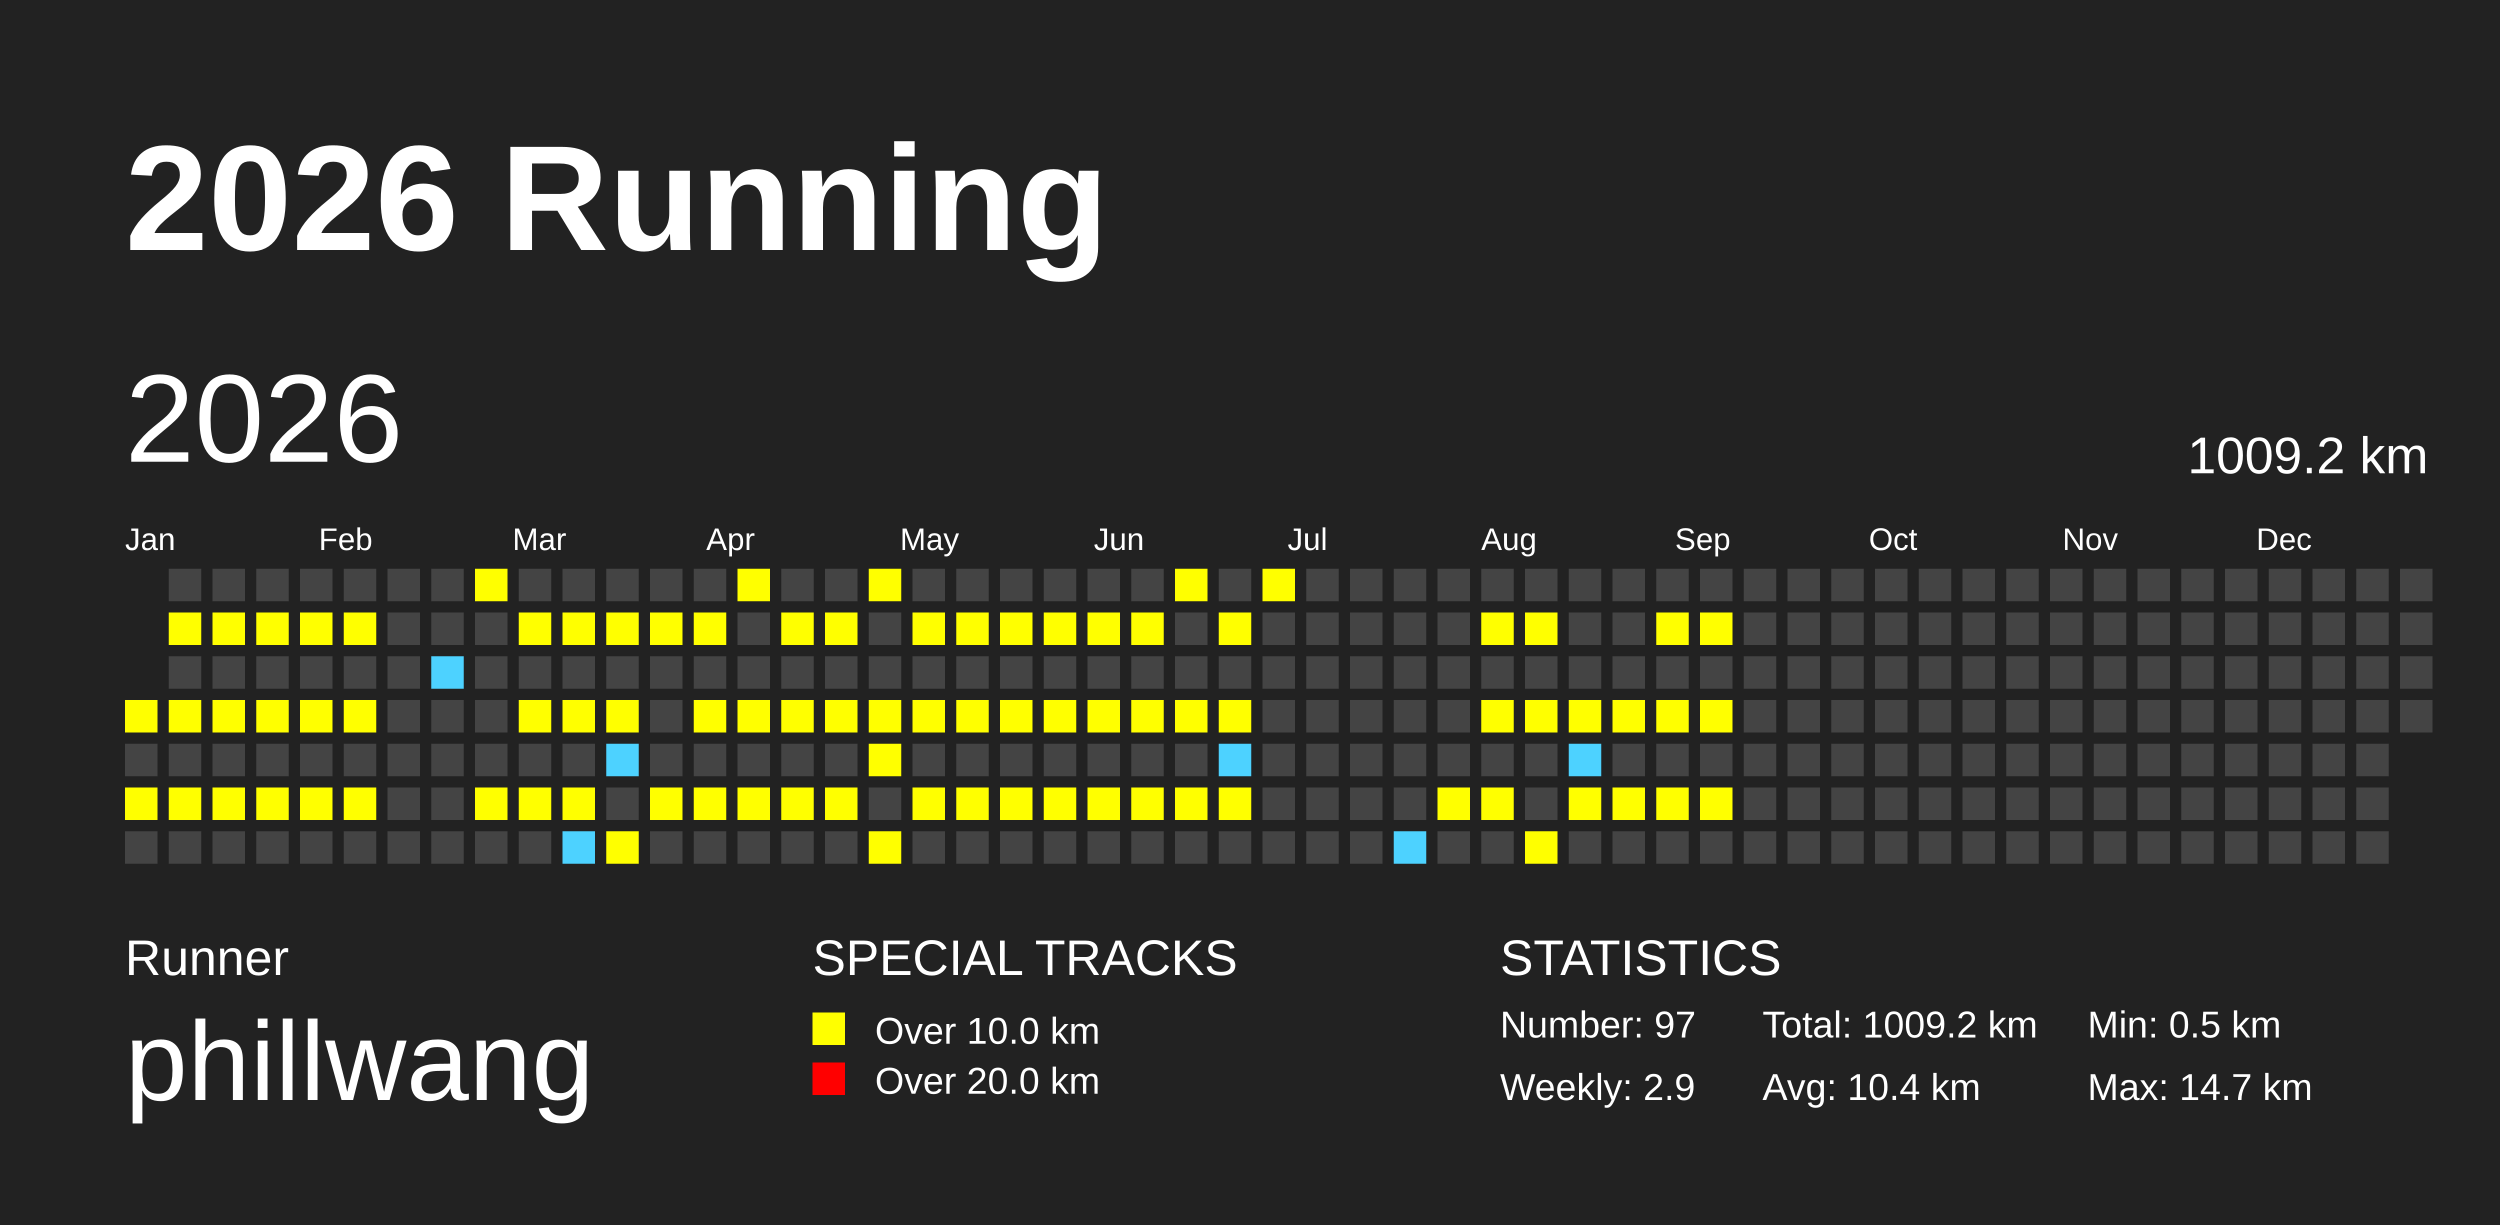
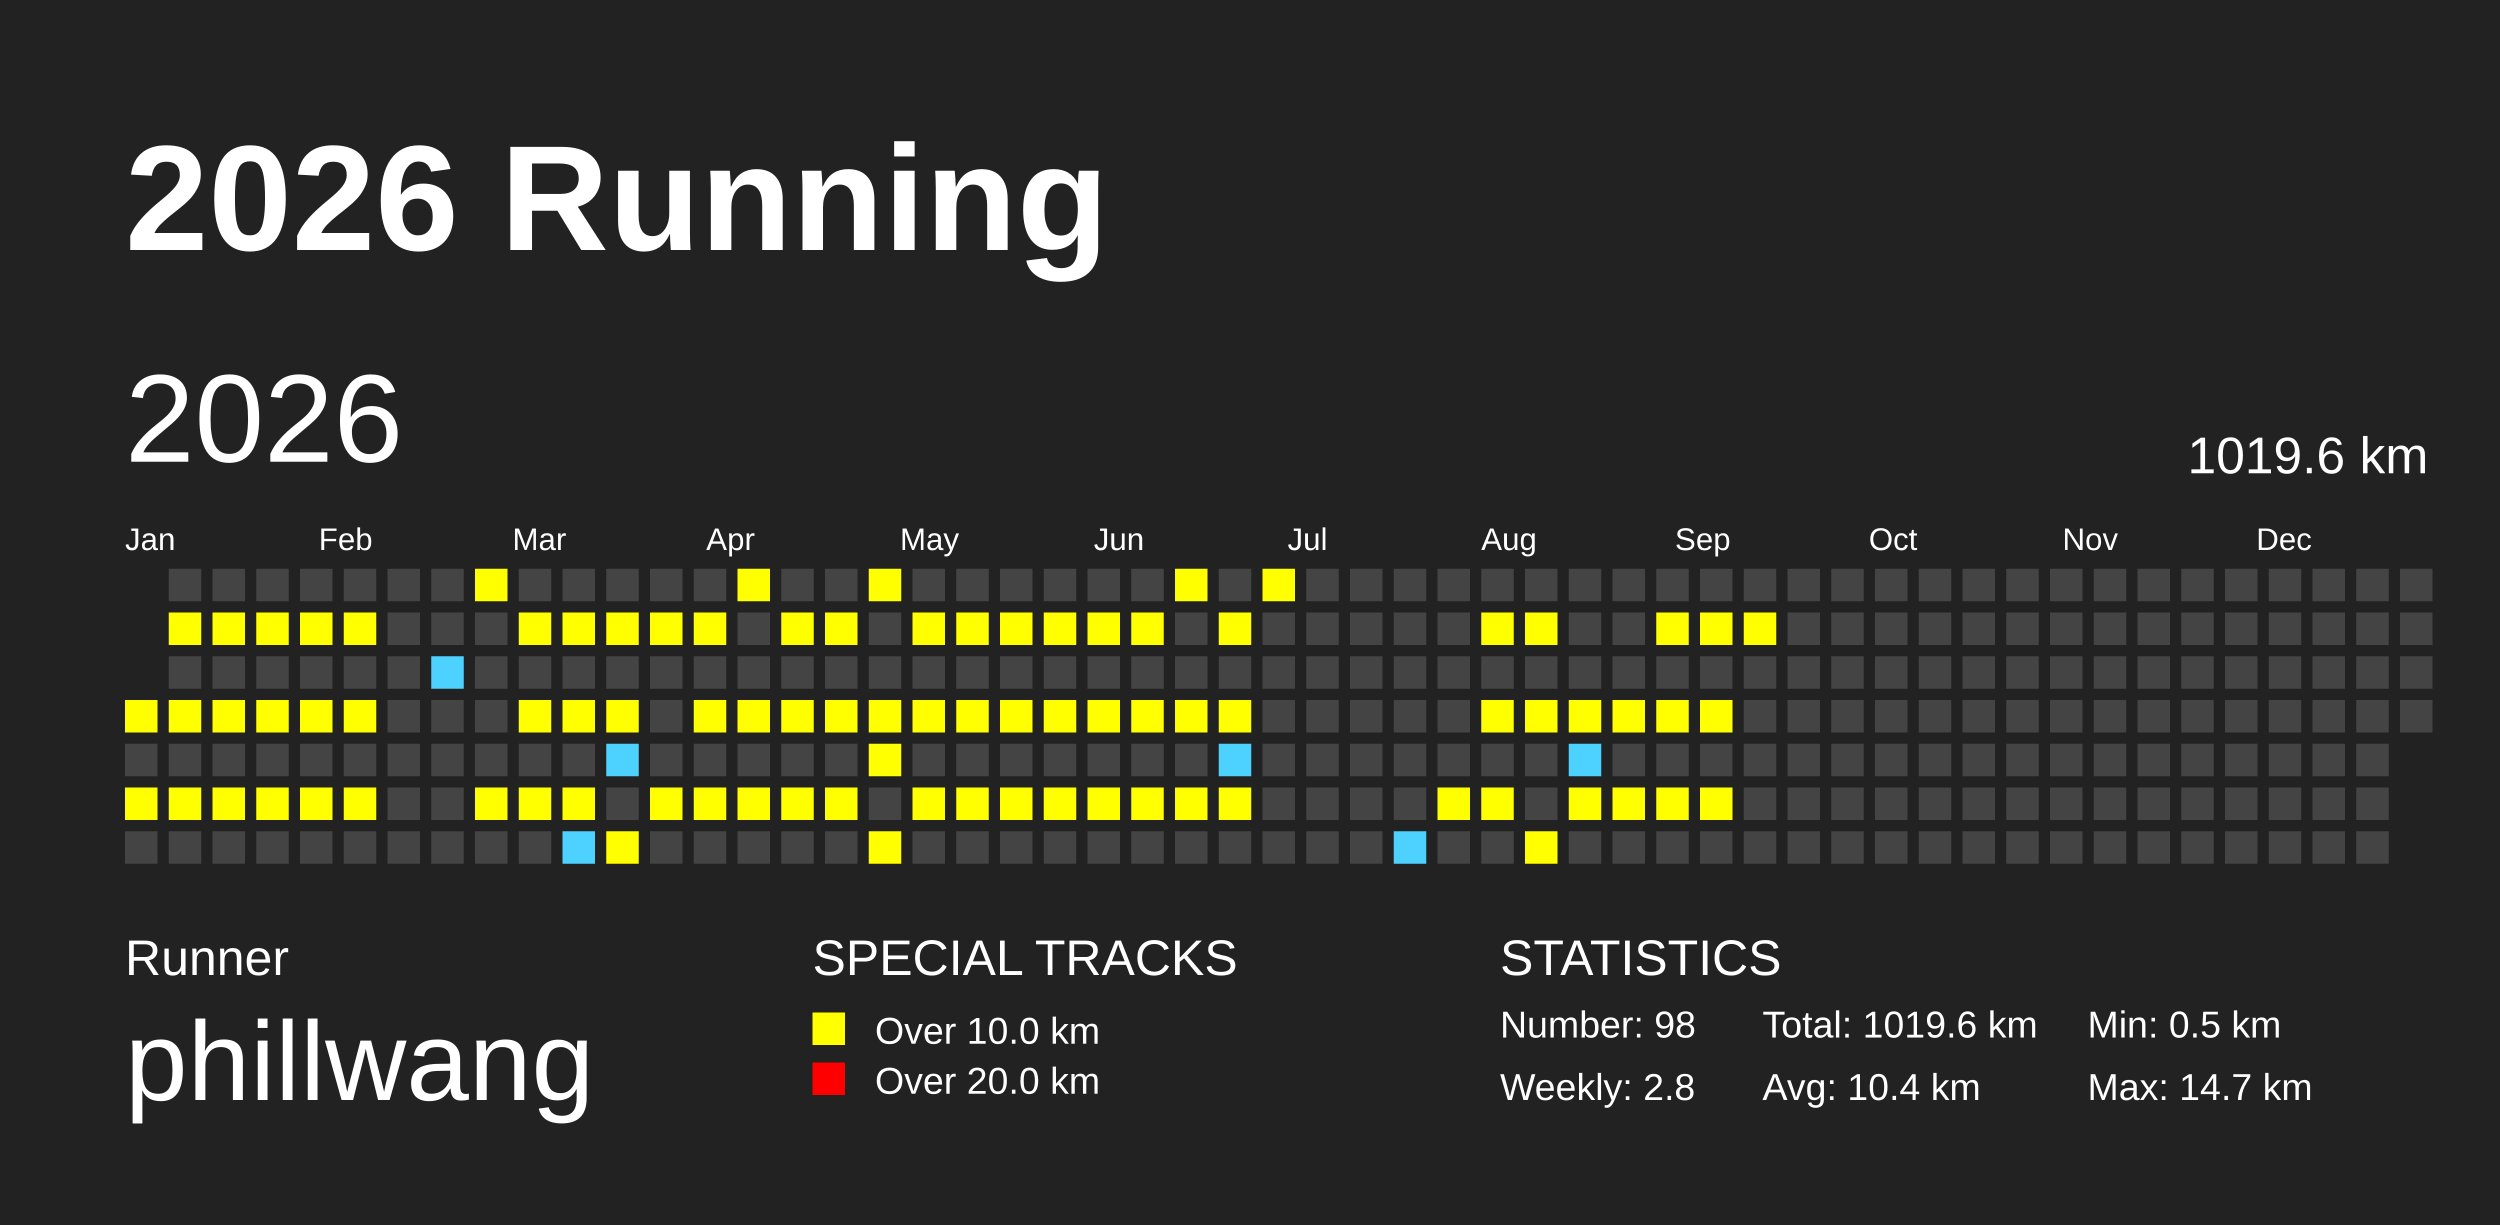
<svg xmlns="http://www.w3.org/2000/svg" baseProfile="full" height="98mm" version="1.1" viewBox="0,0,200,98" width="200mm">
  <defs>
    <pattern height="2" id="indoor-stripe" patternUnits="userSpaceOnUse" width="2">
      <line stroke="white" stroke-opacity="0.45" stroke-width="0.5" x1="0" x2="2" y1="2" y2="0" />
    </pattern>
  </defs>
  <rect fill="#222222" height="98" width="200" x="0" y="0" />
  <text fill="#FFFFFF" style="font-size:12px; font-family:Arial; font-weight:bold;" x="10" y="20">2026 Running</text>
  <text fill="#FFFFFF" style="font-size:4px; font-family:Arial" x="10" y="78">Runner</text>
  <text fill="#FFFFFF" style="font-size:9px; font-family:Arial" x="10" y="88">phillwang</text>
  <text fill="#FFFFFF" style="font-size:4px; font-family:Arial" x="65" y="78">SPECIAL TRACKS</text>
  <rect fill="yellow" height="2.6" width="2.6" x="65" y="81" />
  <text fill="#FFFFFF" style="font-size:3px; font-family:Arial" x="70" y="83.5">Over 10.0 km</text>
  <rect fill="red" height="2.6" width="2.6" x="65" y="85" />
  <text fill="#FFFFFF" style="font-size:3px; font-family:Arial" x="70" y="87.5">Over 20.0 km</text>
  <text fill="#FFFFFF" style="font-size:4px; font-family:Arial" x="120" y="78">STATISTICS</text>
-   <text fill="#FFFFFF" style="font-size:3px; font-family:Arial" x="120" y="83">Number: 97</text>
-   <text fill="#FFFFFF" style="font-size:3px; font-family:Arial" x="120" y="88">Weekly: 2.9</text>
-   <text fill="#FFFFFF" style="font-size:3px; font-family:Arial" x="141" y="83">Total: 1009.2 km</text>
+   <text fill="#FFFFFF" style="font-size:3px; font-family:Arial" x="120" y="83">Number: 98</text>
+   <text fill="#FFFFFF" style="font-size:3px; font-family:Arial" x="120" y="88">Weekly: 2.8</text>
+   <text fill="#FFFFFF" style="font-size:3px; font-family:Arial" x="141" y="83">Total: 1019.6 km</text>
  <text fill="#FFFFFF" style="font-size:3px; font-family:Arial" x="141" y="88">Avg: 10.4 km</text>
  <text fill="#FFFFFF" style="font-size:3px; font-family:Arial" x="167" y="83">Min: 0.5 km</text>
  <text fill="#FFFFFF" style="font-size:3px; font-family:Arial" x="167" y="88">Max: 14.7 km</text>
  <text dominant-baseline="hanging" fill="#FFFFFF" style="font-size:10.0px; font-family:Arial;" x="10" y="30">2026</text>
-   <text dominant-baseline="hanging" fill="#FFFFFF" style="font-size:4.125px; font-family:Arial;" x="175" y="35">1009.2 km</text>
+   <text dominant-baseline="hanging" fill="#FFFFFF" style="font-size:4.125px; font-family:Arial;" x="175" y="35">1019.6 km</text>
  <text fill="#FFFFFF" style="font-size:2.5px; font-family:Arial" x="10.0" y="44">Jan</text>
  <text fill="#FFFFFF" style="font-size:2.5px; font-family:Arial" x="25.5" y="44">Feb</text>
  <text fill="#FFFFFF" style="font-size:2.5px; font-family:Arial" x="41.0" y="44">Mar</text>
  <text fill="#FFFFFF" style="font-size:2.5px; font-family:Arial" x="56.5" y="44">Apr</text>
  <text fill="#FFFFFF" style="font-size:2.5px; font-family:Arial" x="72.0" y="44">May</text>
  <text fill="#FFFFFF" style="font-size:2.5px; font-family:Arial" x="87.5" y="44">Jun</text>
  <text fill="#FFFFFF" style="font-size:2.5px; font-family:Arial" x="103.0" y="44">Jul</text>
  <text fill="#FFFFFF" style="font-size:2.5px; font-family:Arial" x="118.5" y="44">Aug</text>
  <text fill="#FFFFFF" style="font-size:2.5px; font-family:Arial" x="134.0" y="44">Sep</text>
  <text fill="#FFFFFF" style="font-size:2.5px; font-family:Arial" x="149.5" y="44">Oct</text>
  <text fill="#FFFFFF" style="font-size:2.5px; font-family:Arial" x="165.0" y="44">Nov</text>
  <text fill="#FFFFFF" style="font-size:2.5px; font-family:Arial" x="180.5" y="44">Dec</text>
  <rect fill="yellow" height="2.6" width="2.6" x="10.0" y="56.0" />
  <rect fill="#444444" height="2.6" width="2.6" x="10.0" y="59.5" />
  <rect fill="yellow" height="2.6" width="2.6" x="10.0" y="63.0" />
  <rect fill="#444444" height="2.6" width="2.6" x="10.0" y="66.5" />
  <rect fill="#444444" height="2.6" width="2.6" x="13.5" y="45.5" />
  <rect fill="yellow" height="2.6" width="2.6" x="13.5" y="49.0" />
  <rect fill="#444444" height="2.6" width="2.6" x="13.5" y="52.5" />
  <rect fill="yellow" height="2.6" width="2.6" x="13.5" y="56.0" />
  <rect fill="#444444" height="2.6" width="2.6" x="13.5" y="59.5" />
  <rect fill="yellow" height="2.6" width="2.6" x="13.5" y="63.0" />
  <rect fill="#444444" height="2.6" width="2.6" x="13.5" y="66.5" />
  <rect fill="#444444" height="2.6" width="2.6" x="17.0" y="45.5" />
  <rect fill="yellow" height="2.6" width="2.6" x="17.0" y="49.0" />
  <rect fill="#444444" height="2.6" width="2.6" x="17.0" y="52.5" />
  <rect fill="yellow" height="2.6" width="2.6" x="17.0" y="56.0" />
  <rect fill="#444444" height="2.6" width="2.6" x="17.0" y="59.5" />
  <rect fill="yellow" height="2.6" width="2.6" x="17.0" y="63.0" />
  <rect fill="#444444" height="2.6" width="2.6" x="17.0" y="66.5" />
  <rect fill="#444444" height="2.6" width="2.6" x="20.5" y="45.5" />
  <rect fill="yellow" height="2.6" width="2.6" x="20.5" y="49.0" />
  <rect fill="#444444" height="2.6" width="2.6" x="20.5" y="52.5" />
  <rect fill="yellow" height="2.6" width="2.6" x="20.5" y="56.0" />
  <rect fill="#444444" height="2.6" width="2.6" x="20.5" y="59.5" />
  <rect fill="yellow" height="2.6" width="2.6" x="20.5" y="63.0" />
  <rect fill="#444444" height="2.6" width="2.6" x="20.5" y="66.5" />
  <rect fill="#444444" height="2.6" width="2.6" x="24.0" y="45.5" />
  <rect fill="yellow" height="2.6" width="2.6" x="24.0" y="49.0" />
  <rect fill="#444444" height="2.6" width="2.6" x="24.0" y="52.5" />
  <rect fill="yellow" height="2.6" width="2.6" x="24.0" y="56.0" />
  <rect fill="#444444" height="2.6" width="2.6" x="24.0" y="59.5" />
  <rect fill="yellow" height="2.6" width="2.6" x="24.0" y="63.0" />
  <rect fill="#444444" height="2.6" width="2.6" x="24.0" y="66.5" />
  <rect fill="#444444" height="2.6" width="2.6" x="27.5" y="45.5" />
  <rect fill="yellow" height="2.6" width="2.6" x="27.5" y="49.0" />
  <rect fill="#444444" height="2.6" width="2.6" x="27.5" y="52.5" />
  <rect fill="yellow" height="2.6" width="2.6" x="27.5" y="56.0" />
  <rect fill="#444444" height="2.6" width="2.6" x="27.5" y="59.5" />
  <rect fill="yellow" height="2.6" width="2.6" x="27.5" y="63.0" />
  <rect fill="#444444" height="2.6" width="2.6" x="27.5" y="66.5" />
  <rect fill="#444444" height="2.6" width="2.6" x="31.0" y="45.5" />
  <rect fill="#444444" height="2.6" width="2.6" x="31.0" y="49.0" />
  <rect fill="#444444" height="2.6" width="2.6" x="31.0" y="52.5" />
  <rect fill="#444444" height="2.6" width="2.6" x="31.0" y="56.0" />
  <rect fill="#444444" height="2.6" width="2.6" x="31.0" y="59.5" />
  <rect fill="#444444" height="2.6" width="2.6" x="31.0" y="63.0" />
  <rect fill="#444444" height="2.6" width="2.6" x="31.0" y="66.5" />
  <rect fill="#444444" height="2.6" width="2.6" x="34.5" y="45.5" />
  <rect fill="#444444" height="2.6" width="2.6" x="34.5" y="49.0" />
  <rect fill="#4DD2FF" height="2.6" width="2.6" x="34.5" y="52.5" />
  <rect fill="#444444" height="2.6" width="2.6" x="34.5" y="56.0" />
  <rect fill="#444444" height="2.6" width="2.6" x="34.5" y="59.5" />
  <rect fill="#444444" height="2.6" width="2.6" x="34.5" y="63.0" />
  <rect fill="#444444" height="2.6" width="2.6" x="34.5" y="66.5" />
  <rect fill="yellow" height="2.6" width="2.6" x="38.0" y="45.5" />
  <rect fill="#444444" height="2.6" width="2.6" x="38.0" y="49.0" />
  <rect fill="#444444" height="2.6" width="2.6" x="38.0" y="52.5" />
  <rect fill="#444444" height="2.6" width="2.6" x="38.0" y="56.0" />
  <rect fill="#444444" height="2.6" width="2.6" x="38.0" y="59.5" />
  <rect fill="yellow" height="2.6" width="2.6" x="38.0" y="63.0" />
  <rect fill="#444444" height="2.6" width="2.6" x="38.0" y="66.5" />
  <rect fill="#444444" height="2.6" width="2.6" x="41.5" y="45.5" />
  <rect fill="yellow" height="2.6" width="2.6" x="41.5" y="49.0" />
  <rect fill="#444444" height="2.6" width="2.6" x="41.5" y="52.5" />
  <rect fill="yellow" height="2.6" width="2.6" x="41.5" y="56.0" />
  <rect fill="#444444" height="2.6" width="2.6" x="41.5" y="59.5" />
  <rect fill="yellow" height="2.6" width="2.6" x="41.5" y="63.0" />
  <rect fill="#444444" height="2.6" width="2.6" x="41.5" y="66.5" />
  <rect fill="#444444" height="2.6" width="2.6" x="45.0" y="45.5" />
  <rect fill="yellow" height="2.6" width="2.6" x="45.0" y="49.0" />
  <rect fill="#444444" height="2.6" width="2.6" x="45.0" y="52.5" />
  <rect fill="yellow" height="2.6" width="2.6" x="45.0" y="56.0" />
  <rect fill="#444444" height="2.6" width="2.6" x="45.0" y="59.5" />
  <rect fill="yellow" height="2.6" width="2.6" x="45.0" y="63.0" />
  <rect fill="#4DD2FF" height="2.6" width="2.6" x="45.0" y="66.5" />
  <rect fill="#444444" height="2.6" width="2.6" x="48.5" y="45.5" />
  <rect fill="yellow" height="2.6" width="2.6" x="48.5" y="49.0" />
  <rect fill="#444444" height="2.6" width="2.6" x="48.5" y="52.5" />
  <rect fill="yellow" height="2.6" width="2.6" x="48.5" y="56.0" />
  <rect fill="#4DD2FF" height="2.6" width="2.6" x="48.5" y="59.5" />
  <rect fill="#444444" height="2.6" width="2.6" x="48.5" y="63.0" />
  <rect fill="yellow" height="2.6" width="2.6" x="48.5" y="66.5" />
  <rect fill="#444444" height="2.6" width="2.6" x="52.0" y="45.5" />
  <rect fill="yellow" height="2.6" width="2.6" x="52.0" y="49.0" />
  <rect fill="#444444" height="2.6" width="2.6" x="52.0" y="52.5" />
  <rect fill="#444444" height="2.6" width="2.6" x="52.0" y="56.0" />
  <rect fill="#444444" height="2.6" width="2.6" x="52.0" y="59.5" />
  <rect fill="yellow" height="2.6" width="2.6" x="52.0" y="63.0" />
  <rect fill="#444444" height="2.6" width="2.6" x="52.0" y="66.5" />
  <rect fill="#444444" height="2.6" width="2.6" x="55.5" y="45.5" />
  <rect fill="yellow" height="2.6" width="2.6" x="55.5" y="49.0" />
  <rect fill="#444444" height="2.6" width="2.6" x="55.5" y="52.5" />
  <rect fill="yellow" height="2.6" width="2.6" x="55.5" y="56.0" />
  <rect fill="#444444" height="2.6" width="2.6" x="55.5" y="59.5" />
  <rect fill="yellow" height="2.6" width="2.6" x="55.5" y="63.0" />
  <rect fill="#444444" height="2.6" width="2.6" x="55.5" y="66.5" />
  <rect fill="yellow" height="2.6" width="2.6" x="59.0" y="45.5" />
  <rect fill="#444444" height="2.6" width="2.6" x="59.0" y="49.0" />
  <rect fill="#444444" height="2.6" width="2.6" x="59.0" y="52.5" />
  <rect fill="yellow" height="2.6" width="2.6" x="59.0" y="56.0" />
  <rect fill="#444444" height="2.6" width="2.6" x="59.0" y="59.5" />
  <rect fill="yellow" height="2.6" width="2.6" x="59.0" y="63.0" />
  <rect fill="#444444" height="2.6" width="2.6" x="59.0" y="66.5" />
  <rect fill="#444444" height="2.6" width="2.6" x="62.5" y="45.5" />
  <rect fill="yellow" height="2.6" width="2.6" x="62.5" y="49.0" />
  <rect fill="#444444" height="2.6" width="2.6" x="62.5" y="52.5" />
  <rect fill="yellow" height="2.6" width="2.6" x="62.5" y="56.0" />
  <rect fill="#444444" height="2.6" width="2.6" x="62.5" y="59.5" />
  <rect fill="yellow" height="2.6" width="2.6" x="62.5" y="63.0" />
  <rect fill="#444444" height="2.6" width="2.6" x="62.5" y="66.5" />
  <rect fill="#444444" height="2.6" width="2.6" x="66.0" y="45.5" />
  <rect fill="yellow" height="2.6" width="2.6" x="66.0" y="49.0" />
  <rect fill="#444444" height="2.6" width="2.6" x="66.0" y="52.5" />
  <rect fill="yellow" height="2.6" width="2.6" x="66.0" y="56.0" />
  <rect fill="#444444" height="2.6" width="2.6" x="66.0" y="59.5" />
  <rect fill="yellow" height="2.6" width="2.6" x="66.0" y="63.0" />
  <rect fill="#444444" height="2.6" width="2.6" x="66.0" y="66.5" />
  <rect fill="yellow" height="2.6" width="2.6" x="69.5" y="45.5" />
  <rect fill="#444444" height="2.6" width="2.6" x="69.5" y="49.0" />
  <rect fill="#444444" height="2.6" width="2.6" x="69.5" y="52.5" />
  <rect fill="yellow" height="2.6" width="2.6" x="69.5" y="56.0" />
  <rect fill="yellow" height="2.6" width="2.6" x="69.5" y="59.5" />
  <rect fill="#444444" height="2.6" width="2.6" x="69.5" y="63.0" />
  <rect fill="yellow" height="2.6" width="2.6" x="69.5" y="66.5" />
  <rect fill="#444444" height="2.6" width="2.6" x="73.0" y="45.5" />
  <rect fill="yellow" height="2.6" width="2.6" x="73.0" y="49.0" />
  <rect fill="#444444" height="2.6" width="2.6" x="73.0" y="52.5" />
  <rect fill="yellow" height="2.6" width="2.6" x="73.0" y="56.0" />
  <rect fill="#444444" height="2.6" width="2.6" x="73.0" y="59.5" />
  <rect fill="yellow" height="2.6" width="2.6" x="73.0" y="63.0" />
  <rect fill="#444444" height="2.6" width="2.6" x="73.0" y="66.5" />
  <rect fill="#444444" height="2.6" width="2.6" x="76.5" y="45.5" />
  <rect fill="yellow" height="2.6" width="2.6" x="76.5" y="49.0" />
  <rect fill="#444444" height="2.6" width="2.6" x="76.5" y="52.5" />
  <rect fill="yellow" height="2.6" width="2.6" x="76.5" y="56.0" />
  <rect fill="#444444" height="2.6" width="2.6" x="76.5" y="59.5" />
  <rect fill="yellow" height="2.6" width="2.6" x="76.5" y="63.0" />
  <rect fill="#444444" height="2.6" width="2.6" x="76.5" y="66.5" />
  <rect fill="#444444" height="2.6" width="2.6" x="80.0" y="45.5" />
  <rect fill="yellow" height="2.6" width="2.6" x="80.0" y="49.0" />
  <rect fill="#444444" height="2.6" width="2.6" x="80.0" y="52.5" />
  <rect fill="yellow" height="2.6" width="2.6" x="80.0" y="56.0" />
  <rect fill="#444444" height="2.6" width="2.6" x="80.0" y="59.5" />
  <rect fill="yellow" height="2.6" width="2.6" x="80.0" y="63.0" />
  <rect fill="#444444" height="2.6" width="2.6" x="80.0" y="66.5" />
  <rect fill="#444444" height="2.6" width="2.6" x="83.5" y="45.5" />
  <rect fill="yellow" height="2.6" width="2.6" x="83.5" y="49.0" />
  <rect fill="#444444" height="2.6" width="2.6" x="83.5" y="52.5" />
  <rect fill="yellow" height="2.6" width="2.6" x="83.5" y="56.0" />
  <rect fill="#444444" height="2.6" width="2.6" x="83.5" y="59.5" />
  <rect fill="yellow" height="2.6" width="2.6" x="83.5" y="63.0" />
  <rect fill="#444444" height="2.6" width="2.6" x="83.5" y="66.5" />
  <rect fill="#444444" height="2.6" width="2.6" x="87.0" y="45.5" />
  <rect fill="yellow" height="2.6" width="2.6" x="87.0" y="49.0" />
  <rect fill="#444444" height="2.6" width="2.6" x="87.0" y="52.5" />
  <rect fill="yellow" height="2.6" width="2.6" x="87.0" y="56.0" />
  <rect fill="#444444" height="2.6" width="2.6" x="87.0" y="59.5" />
  <rect fill="yellow" height="2.6" width="2.6" x="87.0" y="63.0" />
  <rect fill="#444444" height="2.6" width="2.6" x="87.0" y="66.5" />
  <rect fill="#444444" height="2.6" width="2.6" x="90.5" y="45.5" />
  <rect fill="yellow" height="2.6" width="2.6" x="90.5" y="49.0" />
  <rect fill="#444444" height="2.6" width="2.6" x="90.5" y="52.5" />
  <rect fill="yellow" height="2.6" width="2.6" x="90.5" y="56.0" />
  <rect fill="#444444" height="2.6" width="2.6" x="90.5" y="59.5" />
  <rect fill="yellow" height="2.6" width="2.6" x="90.5" y="63.0" />
  <rect fill="#444444" height="2.6" width="2.6" x="90.5" y="66.5" />
  <rect fill="yellow" height="2.6" width="2.6" x="94.0" y="45.5" />
  <rect fill="#444444" height="2.6" width="2.6" x="94.0" y="49.0" />
  <rect fill="#444444" height="2.6" width="2.6" x="94.0" y="52.5" />
  <rect fill="yellow" height="2.6" width="2.6" x="94.0" y="56.0" />
  <rect fill="#444444" height="2.6" width="2.6" x="94.0" y="59.5" />
  <rect fill="yellow" height="2.6" width="2.6" x="94.0" y="63.0" />
  <rect fill="#444444" height="2.6" width="2.6" x="94.0" y="66.5" />
  <rect fill="#444444" height="2.6" width="2.6" x="97.5" y="45.5" />
  <rect fill="yellow" height="2.6" width="2.6" x="97.5" y="49.0" />
  <rect fill="#444444" height="2.6" width="2.6" x="97.5" y="52.5" />
  <rect fill="yellow" height="2.6" width="2.6" x="97.5" y="56.0" />
  <rect fill="#4DD2FF" height="2.6" width="2.6" x="97.5" y="59.5" />
  <rect fill="yellow" height="2.6" width="2.6" x="97.5" y="63.0" />
  <rect fill="#444444" height="2.6" width="2.6" x="97.5" y="66.5" />
  <rect fill="yellow" height="2.6" width="2.6" x="101.0" y="45.5" />
  <rect fill="#444444" height="2.6" width="2.6" x="101.0" y="49.0" />
  <rect fill="#444444" height="2.6" width="2.6" x="101.0" y="52.5" />
  <rect fill="#444444" height="2.6" width="2.6" x="101.0" y="56.0" />
  <rect fill="#444444" height="2.6" width="2.6" x="101.0" y="59.5" />
  <rect fill="#444444" height="2.6" width="2.6" x="101.0" y="63.0" />
  <rect fill="#444444" height="2.6" width="2.6" x="101.0" y="66.5" />
  <rect fill="#444444" height="2.6" width="2.6" x="104.5" y="45.5" />
  <rect fill="#444444" height="2.6" width="2.6" x="104.5" y="49.0" />
  <rect fill="#444444" height="2.6" width="2.6" x="104.5" y="52.5" />
  <rect fill="#444444" height="2.6" width="2.6" x="104.5" y="56.0" />
  <rect fill="#444444" height="2.6" width="2.6" x="104.5" y="59.5" />
  <rect fill="#444444" height="2.6" width="2.6" x="104.5" y="63.0" />
  <rect fill="#444444" height="2.6" width="2.6" x="104.5" y="66.5" />
  <rect fill="#444444" height="2.6" width="2.6" x="108.0" y="45.5" />
  <rect fill="#444444" height="2.6" width="2.6" x="108.0" y="49.0" />
  <rect fill="#444444" height="2.6" width="2.6" x="108.0" y="52.5" />
  <rect fill="#444444" height="2.6" width="2.6" x="108.0" y="56.0" />
  <rect fill="#444444" height="2.6" width="2.6" x="108.0" y="59.5" />
  <rect fill="#444444" height="2.6" width="2.6" x="108.0" y="63.0" />
  <rect fill="#444444" height="2.6" width="2.6" x="108.0" y="66.5" />
  <rect fill="#444444" height="2.6" width="2.6" x="111.5" y="45.5" />
  <rect fill="#444444" height="2.6" width="2.6" x="111.5" y="49.0" />
  <rect fill="#444444" height="2.6" width="2.6" x="111.5" y="52.5" />
  <rect fill="#444444" height="2.6" width="2.6" x="111.5" y="56.0" />
  <rect fill="#444444" height="2.6" width="2.6" x="111.5" y="59.5" />
  <rect fill="#444444" height="2.6" width="2.6" x="111.5" y="63.0" />
  <rect fill="#4DD2FF" height="2.6" width="2.6" x="111.5" y="66.5" />
  <rect fill="#444444" height="2.6" width="2.6" x="115.0" y="45.5" />
  <rect fill="#444444" height="2.6" width="2.6" x="115.0" y="49.0" />
  <rect fill="#444444" height="2.6" width="2.6" x="115.0" y="52.5" />
  <rect fill="#444444" height="2.6" width="2.6" x="115.0" y="56.0" />
  <rect fill="#444444" height="2.6" width="2.6" x="115.0" y="59.5" />
  <rect fill="yellow" height="2.6" width="2.6" x="115.0" y="63.0" />
  <rect fill="#444444" height="2.6" width="2.6" x="115.0" y="66.5" />
  <rect fill="#444444" height="2.6" width="2.6" x="118.5" y="45.5" />
  <rect fill="yellow" height="2.6" width="2.6" x="118.5" y="49.0" />
  <rect fill="#444444" height="2.6" width="2.6" x="118.5" y="52.5" />
  <rect fill="yellow" height="2.6" width="2.6" x="118.5" y="56.0" />
  <rect fill="#444444" height="2.6" width="2.6" x="118.5" y="59.5" />
  <rect fill="yellow" height="2.6" width="2.6" x="118.5" y="63.0" />
  <rect fill="#444444" height="2.6" width="2.6" x="118.5" y="66.5" />
  <rect fill="#444444" height="2.6" width="2.6" x="122.0" y="45.5" />
  <rect fill="yellow" height="2.6" width="2.6" x="122.0" y="49.0" />
  <rect fill="#444444" height="2.6" width="2.6" x="122.0" y="52.5" />
  <rect fill="yellow" height="2.6" width="2.6" x="122.0" y="56.0" />
  <rect fill="#444444" height="2.6" width="2.6" x="122.0" y="59.5" />
  <rect fill="#444444" height="2.6" width="2.6" x="122.0" y="63.0" />
  <rect fill="yellow" height="2.6" width="2.6" x="122.0" y="66.5" />
  <rect fill="#444444" height="2.6" width="2.6" x="125.5" y="45.5" />
  <rect fill="#444444" height="2.6" width="2.6" x="125.5" y="49.0" />
  <rect fill="#444444" height="2.6" width="2.6" x="125.5" y="52.5" />
  <rect fill="yellow" height="2.6" width="2.6" x="125.5" y="56.0" />
  <rect fill="#4DD2FF" height="2.6" width="2.6" x="125.5" y="59.5" />
  <rect fill="yellow" height="2.6" width="2.6" x="125.5" y="63.0" />
  <rect fill="#444444" height="2.6" width="2.6" x="125.5" y="66.5" />
  <rect fill="#444444" height="2.6" width="2.6" x="129.0" y="45.5" />
  <rect fill="#444444" height="2.6" width="2.6" x="129.0" y="49.0" />
  <rect fill="#444444" height="2.6" width="2.6" x="129.0" y="52.5" />
  <rect fill="yellow" height="2.6" width="2.6" x="129.0" y="56.0" />
  <rect fill="#444444" height="2.6" width="2.6" x="129.0" y="59.5" />
  <rect fill="yellow" height="2.6" width="2.6" x="129.0" y="63.0" />
  <rect fill="#444444" height="2.6" width="2.6" x="129.0" y="66.5" />
  <rect fill="#444444" height="2.6" width="2.6" x="132.5" y="45.5" />
  <rect fill="yellow" height="2.6" width="2.6" x="132.5" y="49.0" />
  <rect fill="#444444" height="2.6" width="2.6" x="132.5" y="52.5" />
  <rect fill="yellow" height="2.6" width="2.6" x="132.5" y="56.0" />
  <rect fill="#444444" height="2.6" width="2.6" x="132.5" y="59.5" />
  <rect fill="yellow" height="2.6" width="2.6" x="132.5" y="63.0" />
  <rect fill="#444444" height="2.6" width="2.6" x="132.5" y="66.5" />
  <rect fill="#444444" height="2.6" width="2.6" x="136.0" y="45.5" />
  <rect fill="yellow" height="2.6" width="2.6" x="136.0" y="49.0" />
  <rect fill="#444444" height="2.6" width="2.6" x="136.0" y="52.5" />
  <rect fill="yellow" height="2.6" width="2.6" x="136.0" y="56.0" />
  <rect fill="#444444" height="2.6" width="2.6" x="136.0" y="59.5" />
  <rect fill="yellow" height="2.6" width="2.6" x="136.0" y="63.0" />
  <rect fill="#444444" height="2.6" width="2.6" x="136.0" y="66.5" />
  <rect fill="#444444" height="2.6" width="2.6" x="139.5" y="45.5" />
-   <rect fill="#444444" height="2.6" width="2.6" x="139.5" y="49.0" />
+   <rect fill="yellow" height="2.6" width="2.6" x="139.5" y="49.0" />
  <rect fill="#444444" height="2.6" width="2.6" x="139.5" y="52.5" />
  <rect fill="#444444" height="2.6" width="2.6" x="139.5" y="56.0" />
  <rect fill="#444444" height="2.6" width="2.6" x="139.5" y="59.5" />
  <rect fill="#444444" height="2.6" width="2.6" x="139.5" y="63.0" />
  <rect fill="#444444" height="2.6" width="2.6" x="139.5" y="66.5" />
  <rect fill="#444444" height="2.6" width="2.6" x="143.0" y="45.5" />
  <rect fill="#444444" height="2.6" width="2.6" x="143.0" y="49.0" />
  <rect fill="#444444" height="2.6" width="2.6" x="143.0" y="52.5" />
  <rect fill="#444444" height="2.6" width="2.6" x="143.0" y="56.0" />
  <rect fill="#444444" height="2.6" width="2.6" x="143.0" y="59.5" />
  <rect fill="#444444" height="2.6" width="2.6" x="143.0" y="63.0" />
  <rect fill="#444444" height="2.6" width="2.6" x="143.0" y="66.5" />
  <rect fill="#444444" height="2.6" width="2.6" x="146.5" y="45.5" />
  <rect fill="#444444" height="2.6" width="2.6" x="146.5" y="49.0" />
  <rect fill="#444444" height="2.6" width="2.6" x="146.5" y="52.5" />
  <rect fill="#444444" height="2.6" width="2.6" x="146.5" y="56.0" />
  <rect fill="#444444" height="2.6" width="2.6" x="146.5" y="59.5" />
  <rect fill="#444444" height="2.6" width="2.6" x="146.5" y="63.0" />
  <rect fill="#444444" height="2.6" width="2.6" x="146.5" y="66.5" />
  <rect fill="#444444" height="2.6" width="2.6" x="150.0" y="45.5" />
  <rect fill="#444444" height="2.6" width="2.6" x="150.0" y="49.0" />
  <rect fill="#444444" height="2.6" width="2.6" x="150.0" y="52.5" />
  <rect fill="#444444" height="2.6" width="2.6" x="150.0" y="56.0" />
  <rect fill="#444444" height="2.6" width="2.6" x="150.0" y="59.5" />
  <rect fill="#444444" height="2.6" width="2.6" x="150.0" y="63.0" />
  <rect fill="#444444" height="2.6" width="2.6" x="150.0" y="66.5" />
  <rect fill="#444444" height="2.6" width="2.6" x="153.5" y="45.5" />
  <rect fill="#444444" height="2.6" width="2.6" x="153.5" y="49.0" />
  <rect fill="#444444" height="2.6" width="2.6" x="153.5" y="52.5" />
  <rect fill="#444444" height="2.6" width="2.6" x="153.5" y="56.0" />
  <rect fill="#444444" height="2.6" width="2.6" x="153.5" y="59.5" />
  <rect fill="#444444" height="2.6" width="2.6" x="153.5" y="63.0" />
  <rect fill="#444444" height="2.6" width="2.6" x="153.5" y="66.5" />
  <rect fill="#444444" height="2.6" width="2.6" x="157.0" y="45.5" />
  <rect fill="#444444" height="2.6" width="2.6" x="157.0" y="49.0" />
  <rect fill="#444444" height="2.6" width="2.6" x="157.0" y="52.5" />
  <rect fill="#444444" height="2.6" width="2.6" x="157.0" y="56.0" />
  <rect fill="#444444" height="2.6" width="2.6" x="157.0" y="59.5" />
  <rect fill="#444444" height="2.6" width="2.6" x="157.0" y="63.0" />
  <rect fill="#444444" height="2.6" width="2.6" x="157.0" y="66.5" />
  <rect fill="#444444" height="2.6" width="2.6" x="160.5" y="45.5" />
  <rect fill="#444444" height="2.6" width="2.6" x="160.5" y="49.0" />
  <rect fill="#444444" height="2.6" width="2.6" x="160.5" y="52.5" />
  <rect fill="#444444" height="2.6" width="2.6" x="160.5" y="56.0" />
  <rect fill="#444444" height="2.6" width="2.6" x="160.5" y="59.5" />
  <rect fill="#444444" height="2.6" width="2.6" x="160.5" y="63.0" />
  <rect fill="#444444" height="2.6" width="2.6" x="160.5" y="66.5" />
  <rect fill="#444444" height="2.6" width="2.6" x="164.0" y="45.5" />
  <rect fill="#444444" height="2.6" width="2.6" x="164.0" y="49.0" />
  <rect fill="#444444" height="2.6" width="2.6" x="164.0" y="52.5" />
  <rect fill="#444444" height="2.6" width="2.6" x="164.0" y="56.0" />
  <rect fill="#444444" height="2.6" width="2.6" x="164.0" y="59.5" />
  <rect fill="#444444" height="2.6" width="2.6" x="164.0" y="63.0" />
  <rect fill="#444444" height="2.6" width="2.6" x="164.0" y="66.5" />
  <rect fill="#444444" height="2.6" width="2.6" x="167.5" y="45.5" />
  <rect fill="#444444" height="2.6" width="2.6" x="167.5" y="49.0" />
  <rect fill="#444444" height="2.6" width="2.6" x="167.5" y="52.5" />
  <rect fill="#444444" height="2.6" width="2.6" x="167.5" y="56.0" />
  <rect fill="#444444" height="2.6" width="2.6" x="167.5" y="59.5" />
  <rect fill="#444444" height="2.6" width="2.6" x="167.5" y="63.0" />
  <rect fill="#444444" height="2.6" width="2.6" x="167.5" y="66.5" />
  <rect fill="#444444" height="2.6" width="2.6" x="171.0" y="45.5" />
  <rect fill="#444444" height="2.6" width="2.6" x="171.0" y="49.0" />
  <rect fill="#444444" height="2.6" width="2.6" x="171.0" y="52.5" />
  <rect fill="#444444" height="2.6" width="2.6" x="171.0" y="56.0" />
  <rect fill="#444444" height="2.6" width="2.6" x="171.0" y="59.5" />
  <rect fill="#444444" height="2.6" width="2.6" x="171.0" y="63.0" />
  <rect fill="#444444" height="2.6" width="2.6" x="171.0" y="66.5" />
  <rect fill="#444444" height="2.6" width="2.6" x="174.5" y="45.5" />
  <rect fill="#444444" height="2.6" width="2.6" x="174.5" y="49.0" />
  <rect fill="#444444" height="2.6" width="2.6" x="174.5" y="52.5" />
  <rect fill="#444444" height="2.6" width="2.6" x="174.5" y="56.0" />
  <rect fill="#444444" height="2.6" width="2.6" x="174.5" y="59.5" />
  <rect fill="#444444" height="2.6" width="2.6" x="174.5" y="63.0" />
  <rect fill="#444444" height="2.6" width="2.6" x="174.5" y="66.5" />
  <rect fill="#444444" height="2.6" width="2.6" x="178.0" y="45.5" />
  <rect fill="#444444" height="2.6" width="2.6" x="178.0" y="49.0" />
  <rect fill="#444444" height="2.6" width="2.6" x="178.0" y="52.5" />
  <rect fill="#444444" height="2.6" width="2.6" x="178.0" y="56.0" />
  <rect fill="#444444" height="2.6" width="2.6" x="178.0" y="59.5" />
  <rect fill="#444444" height="2.6" width="2.6" x="178.0" y="63.0" />
  <rect fill="#444444" height="2.6" width="2.6" x="178.0" y="66.5" />
  <rect fill="#444444" height="2.6" width="2.6" x="181.5" y="45.5" />
  <rect fill="#444444" height="2.6" width="2.6" x="181.5" y="49.0" />
  <rect fill="#444444" height="2.6" width="2.6" x="181.5" y="52.5" />
  <rect fill="#444444" height="2.6" width="2.6" x="181.5" y="56.0" />
  <rect fill="#444444" height="2.6" width="2.6" x="181.5" y="59.5" />
  <rect fill="#444444" height="2.6" width="2.6" x="181.5" y="63.0" />
  <rect fill="#444444" height="2.6" width="2.6" x="181.5" y="66.5" />
  <rect fill="#444444" height="2.6" width="2.6" x="185.0" y="45.5" />
  <rect fill="#444444" height="2.6" width="2.6" x="185.0" y="49.0" />
  <rect fill="#444444" height="2.6" width="2.6" x="185.0" y="52.5" />
  <rect fill="#444444" height="2.6" width="2.6" x="185.0" y="56.0" />
  <rect fill="#444444" height="2.6" width="2.6" x="185.0" y="59.5" />
  <rect fill="#444444" height="2.6" width="2.6" x="185.0" y="63.0" />
  <rect fill="#444444" height="2.6" width="2.6" x="185.0" y="66.5" />
  <rect fill="#444444" height="2.6" width="2.6" x="188.5" y="45.5" />
  <rect fill="#444444" height="2.6" width="2.6" x="188.5" y="49.0" />
  <rect fill="#444444" height="2.6" width="2.6" x="188.5" y="52.5" />
  <rect fill="#444444" height="2.6" width="2.6" x="188.5" y="56.0" />
  <rect fill="#444444" height="2.6" width="2.6" x="188.5" y="59.5" />
  <rect fill="#444444" height="2.6" width="2.6" x="188.5" y="63.0" />
  <rect fill="#444444" height="2.6" width="2.6" x="188.5" y="66.5" />
  <rect fill="#444444" height="2.6" width="2.6" x="192.0" y="45.5" />
  <rect fill="#444444" height="2.6" width="2.6" x="192.0" y="49.0" />
  <rect fill="#444444" height="2.6" width="2.6" x="192.0" y="52.5" />
  <rect fill="#444444" height="2.6" width="2.6" x="192.0" y="56.0" />
</svg>
